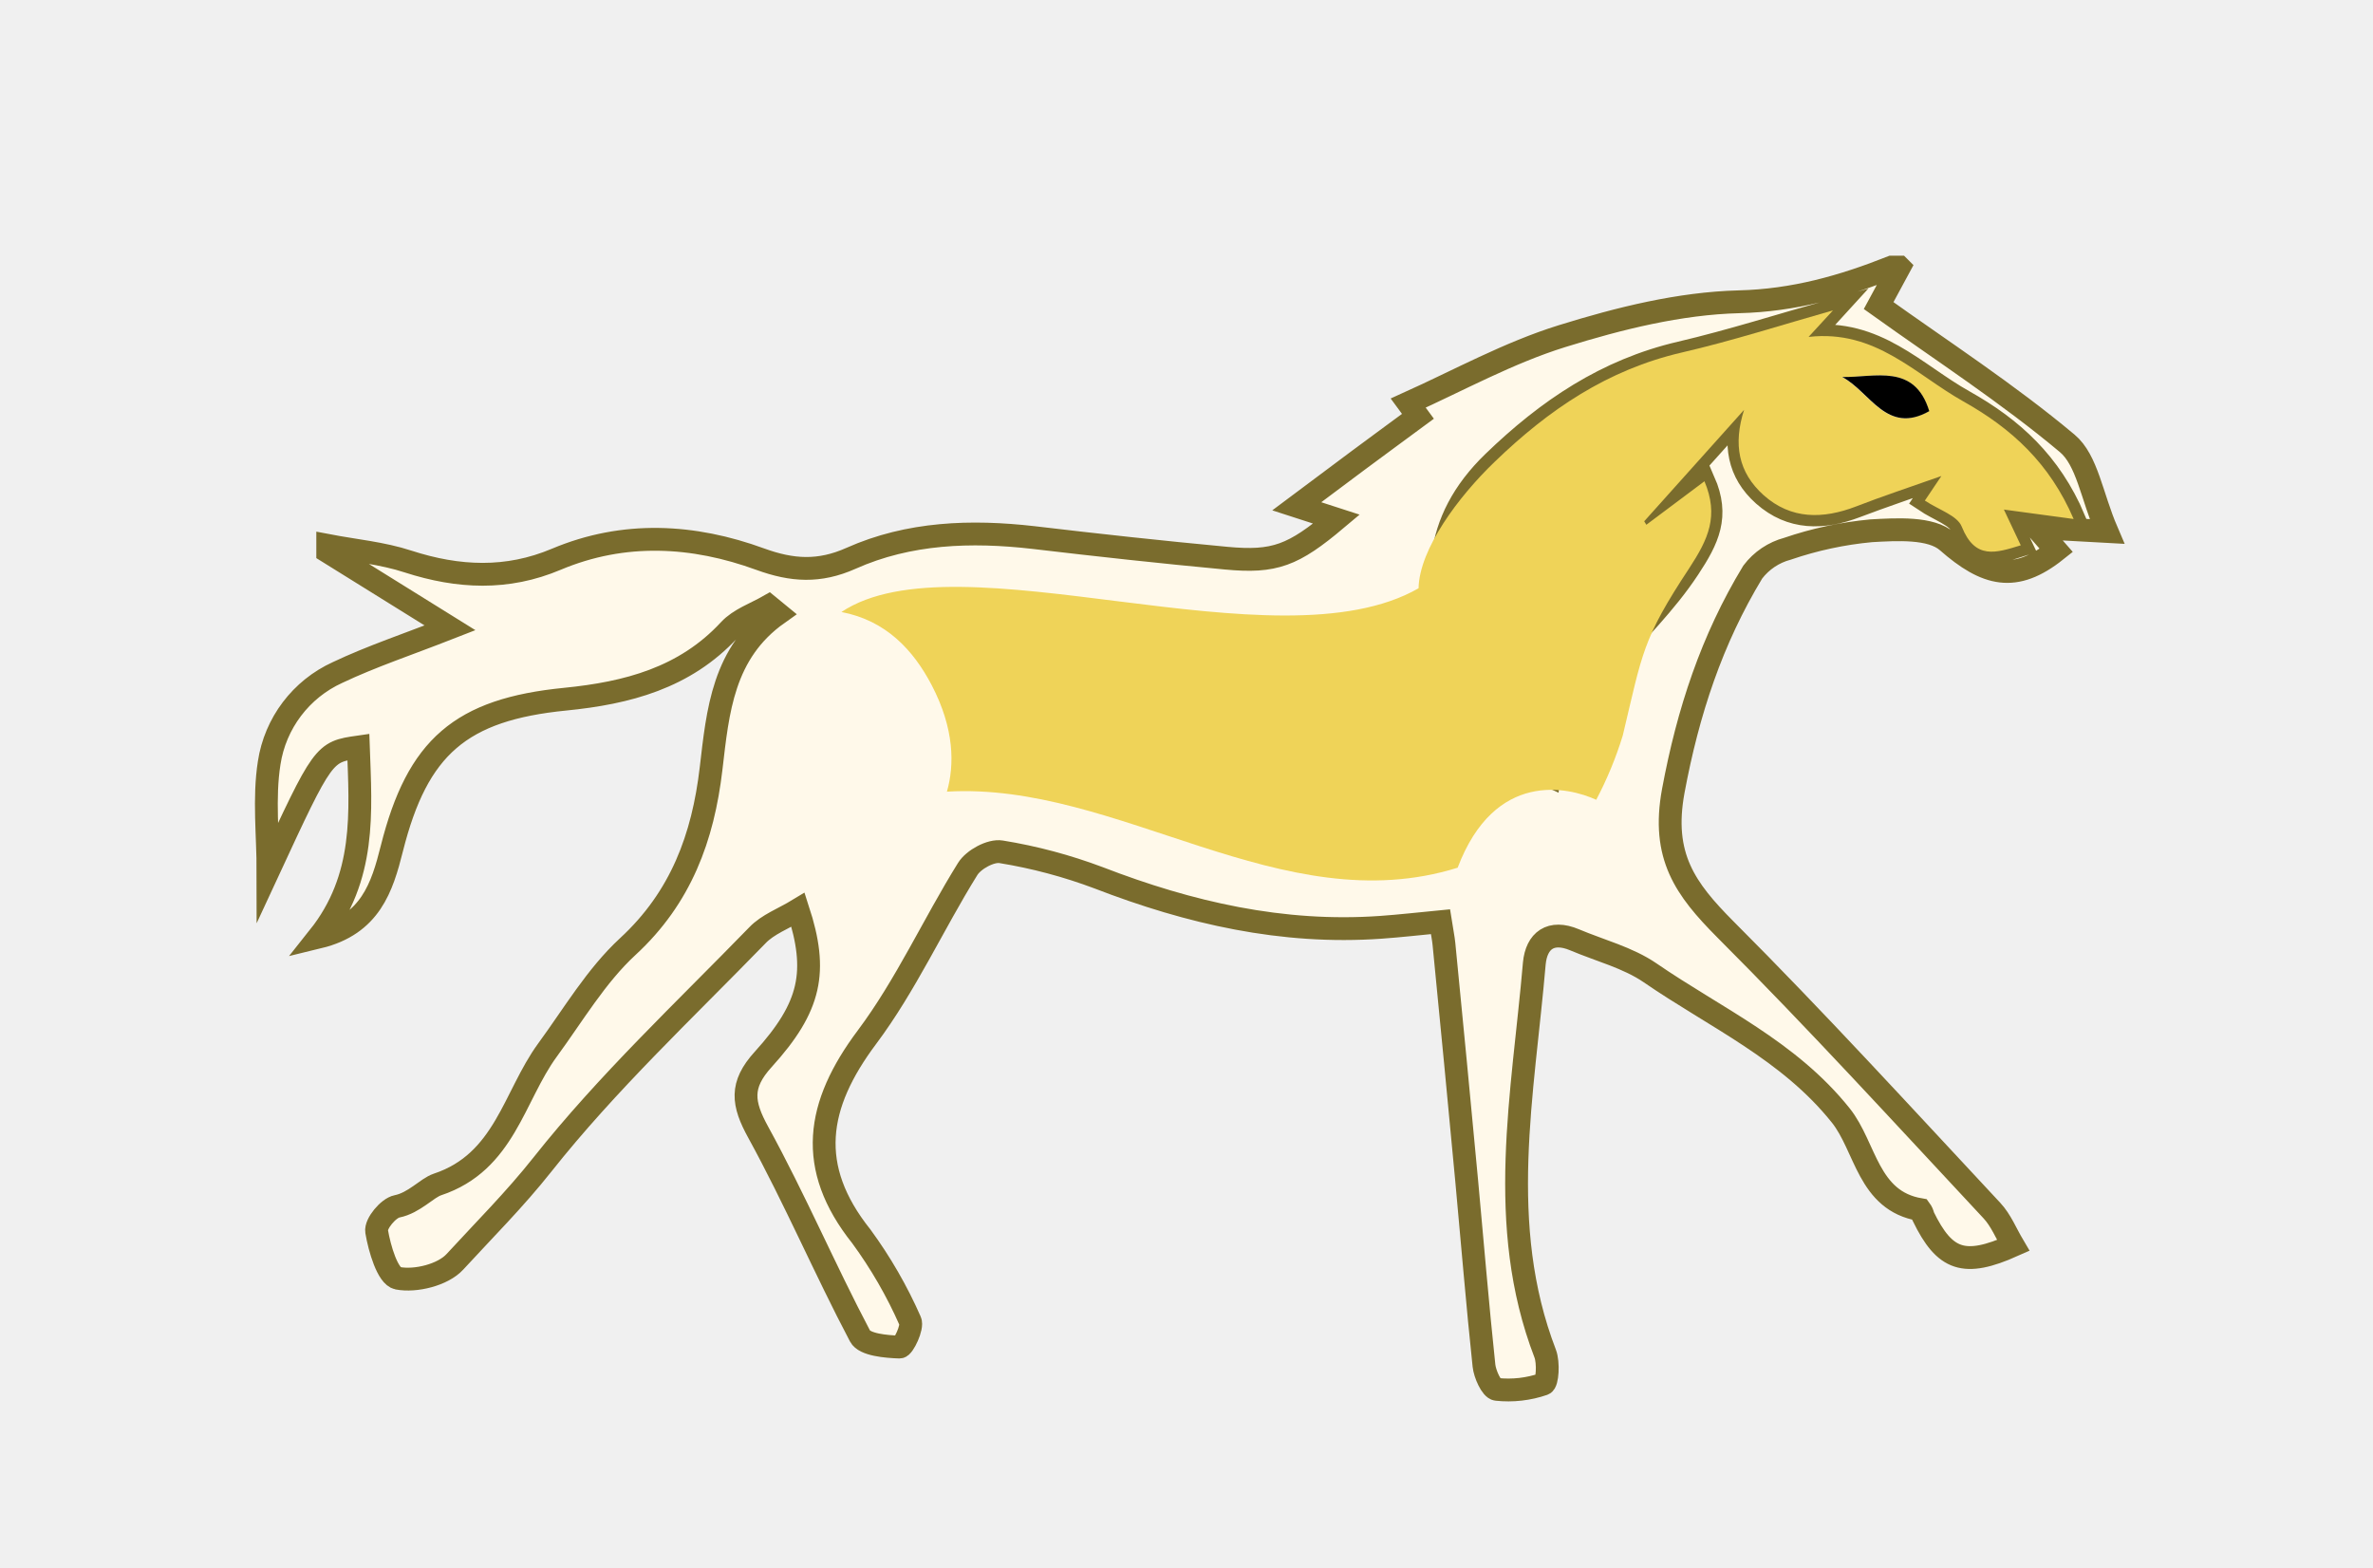
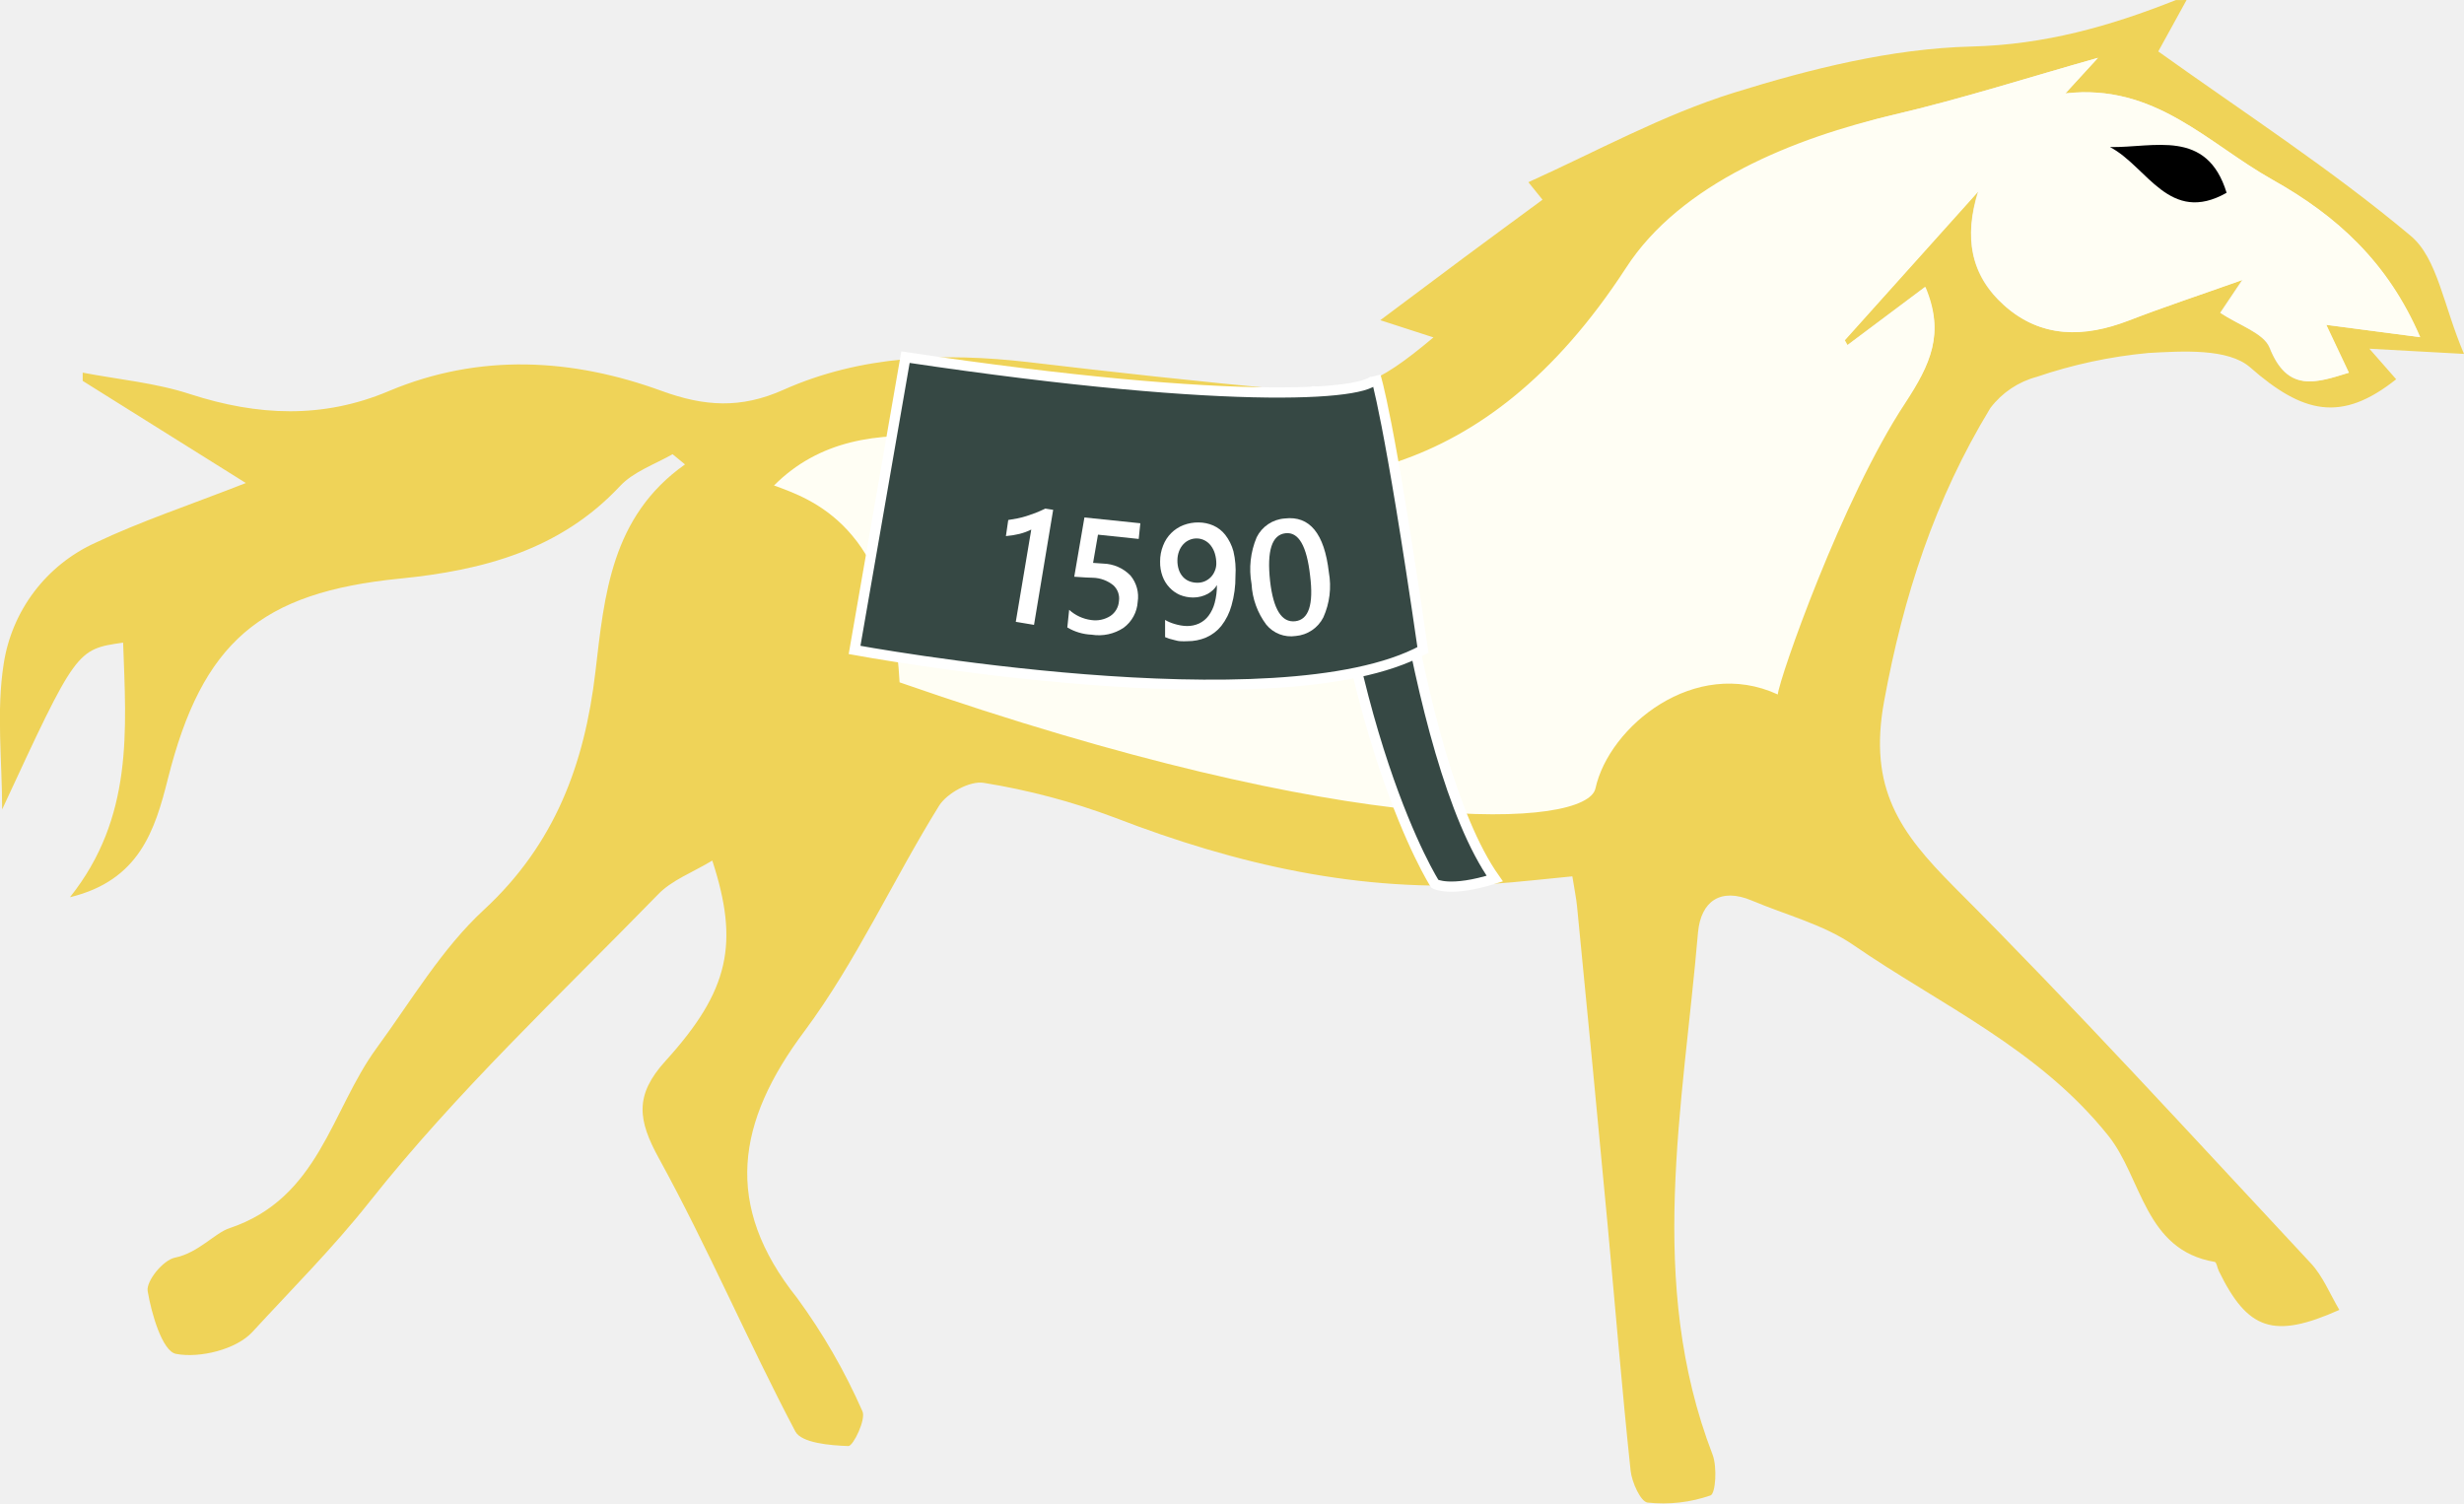
- <svg xmlns="http://www.w3.org/2000/svg" id="Layer_1" data-name="Layer 1" viewBox="0 0 312 206.06">
+ <svg xmlns="http://www.w3.org/2000/svg" viewBox="0 0 241.94 147.59">
  <defs>
-     <style>.cls-1{fill:#fff9ea;stroke:#7a6c2d;stroke-miterlimit:10;stroke-width:3px;}.cls-2{fill:#efd358;}</style>
+     <style>.cls-1{fill:#efd358;}.cls-2{fill:#fffef4;}.cls-3{fill:#364844;stroke:#fff;stroke-miterlimit:10;}.cls-4{fill:#fff;}</style>
  </defs>
-   <path class="cls-1" d="M249.73,35.13L247,40.18c8.39,6,17,11.58,24.79,18.11,2.64,2.21,3.21,6.88,5.23,11.59l-9.29-.51,2.63,3c-5.39,4.3-9.19,3.35-14.34-1.17-2.14-1.88-6.64-1.6-10-1.41a47.62,47.62,0,0,0-11,2.36,8.45,8.45,0,0,0-4.57,3.07C225.06,84.11,221.94,93.58,220,104c-1.58,8.59,1.6,12.91,6.82,18.17,12,12,23.46,24.56,35.07,37,1.19,1.27,1.87,3,2.81,4.59-6.45,2.88-9,2-11.84-3.83a2.18,2.18,0,0,0-.39-0.88c-6.91-1.16-7.13-8.24-10.46-12.4-6.84-8.56-16.49-12.84-25.06-18.74-2.92-2-6.6-2.93-9.93-4.34-3.13-1.32-5,.11-5.29,3.1-1.46,17.14-5.09,34.36,1.43,51.31,0.46,1.2.3,3.83-.21,4a14.19,14.19,0,0,1-6.17.7c-0.68-.07-1.55-2-1.67-3.13-0.85-8-1.51-16.1-2.26-24.16q-1.46-15.63-3-31.26c-0.08-.81-0.25-1.6-0.46-2.94-2.72.26-5.29,0.56-7.87,0.74-12.9.91-25.11-1.89-37.07-6.51A66.74,66.74,0,0,0,131.63,112c-1.34-.23-3.62,1-4.4,2.26-4.54,7.3-8.12,15.27-13.24,22.11-6.69,8.93-8,17.1-.74,26.2a59.07,59.07,0,0,1,6.42,11.13c0.38,0.79-.91,3.44-1.38,3.42-1.8-.06-4.61-0.3-5.21-1.44-4.65-8.82-8.56-18-13.37-26.77-2.11-3.82-2.43-6.24.63-9.61,6.3-6.94,7.23-11.56,4.59-19.67-1.89,1.15-4,1.92-5.36,3.36-9.61,9.89-19.74,19.38-28.26,30.14-3.6,4.55-7.65,8.59-11.51,12.79-1.57,1.71-5.16,2.6-7.5,2.15-1.33-.26-2.4-3.9-2.78-6.16-0.17-1,1.54-3.07,2.68-3.29,2.28-.46,3.91-2.41,5.32-2.88,8.84-2.94,10-11.56,14.46-17.67,3.4-4.64,6.4-9.77,10.56-13.61,7-6.45,9.89-14.37,10.95-23.38,0.89-7.58,1.54-15.26,8.8-20.4l-1.22-1c-1.75,1-3.86,1.72-5.18,3.15-5.86,6.33-13.43,8.29-21.56,9.1-13.75,1.36-19.44,6.26-22.81,19.64-1.28,5.1-2.82,10-9.62,11.65,6.25-7.85,5.52-16.42,5.22-25-4.59.66-4.59,0.66-11.88,16.38,0-4.77-.58-9.63.15-14.28a15.65,15.65,0,0,1,9-11.9c4.45-2.11,9.16-3.67,14.78-5.87l-16.08-10V71.72c3.54,0.68,7.18,1,10.58,2.12,6.6,2.13,13,2.43,19.48-.31,8.89-3.74,18-3.23,26.83,0,4.16,1.51,7.72,1.75,11.91-.12,7.62-3.4,15.8-3.67,24-2.73,8.43,1,16.87,1.92,25.32,2.71,6.39,0.6,8.83-.35,14.51-5.13l-5.22-1.69c2.91-2.17,5.53-4.14,8.16-6.1s5.08-3.74,7.77-5.73L185.15,53c6.65-3,13.21-6.62,20.22-8.8,7.53-2.34,15.46-4.32,23.27-4.52,7.23-.18,13.62-2,20.08-4.56h1ZM241,40.81c-6.72,1.89-13.32,4-20.05,5.58-9.75,2.27-17.49,7.5-24.61,14.38-8.05,7.79-8.13,16.47-4.55,26a43.22,43.22,0,0,0,2.65,5.86c4,7.18,1,5.62,9.19,9.36,0.15-1.56,1.62-.39,1.75-1.5,1.27-11.18,10.46-16.38,16.65-25.77,2.54-3.85,4-6.86,2-11.43L216.46,69l-0.27-.48,13.13-14.64c-1.39,4.52-.76,8.25,2.56,11.21,3.62,3.22,7.82,3.15,12.17,1.49,3.38-1.29,6.82-2.43,11.21-4l-2.17,3.23c1.83,1.23,4.27,2,4.85,3.43,1.73,4.4,4.49,3.5,7.76,2.45L263.47,67l9.22,1.21c-3.14-7.33-8.08-11.86-14.5-15.46s-11.55-9.49-20.35-8.48Z" />
-   <path class="cls-2" d="M241,40.81l-3.21,3.49c8.81-1,14,4.92,20.35,8.48s11.35,8.13,14.5,15.46L263.47,67l2.22,4.7c-3.27,1-6,1.94-7.76-2.45-0.58-1.47-3-2.2-4.85-3.43l2.17-3.23c-4.38,1.55-7.82,2.68-11.21,4-4.35,1.67-8.55,1.74-12.17-1.49-3.33-3-4-6.69-2.56-11.21L216.18,68.54,216.46,69l7.64-5.72c1.92,4.57.51,7.59-2,11.43-6.19,9.39-6.13,11.08-8.74,22a48.58,48.58,0,0,1-3.49,8.45c-3.66-1.68-13.33-3.94-18.22,8.93-23.15,7.23-44.61-11.33-67.15-10,1-3.5,1-8.25-2-14-2.41-4.61-6-8.5-11.87-9.62,15.36-10.25,57.13,7.63,75.88-3.12,0.11-5.17,5.24-12.05,10-16.62,7.12-6.88,14.86-12.12,24.61-14.38C227.72,44.83,234.32,42.7,241,40.81Zm1.17,8.76c3.67,1.92,5.84,7.68,11.45,4.49C251.72,47.73,246.51,49.65,242.21,49.57Z" />
-   <path d="M242.21,49.57c4.31,0.08,9.51-1.84,11.45,4.49C248.05,57.24,245.87,51.48,242.21,49.57Z" />
+   <g id="Layer_2" data-name="Layer 2">
+     <g id="Layer_1-2" data-name="Layer 1">
+       <path class="cls-1" d="M214.7,0l-2.78,5.05c8.39,6,17,11.58,24.79,18.11,2.64,2.21,3.21,6.88,5.23,11.59l-9.29-.51,2.63,3c-5.39,4.3-9.19,3.35-14.34-1.17-2.14-1.88-6.64-1.6-10-1.41A47.62,47.62,0,0,0,200,37a8.45,8.45,0,0,0-4.57,3.07C190,49,186.91,58.45,185,68.86c-1.58,8.59,1.6,12.91,6.82,18.17,12,12,23.46,24.56,35.07,37,1.19,1.27,1.87,3,2.81,4.59-6.45,2.88-9,2-11.84-3.83-.14-.3-.22-.85-.39-.88-6.91-1.16-7.13-8.24-10.46-12.4-6.84-8.56-16.49-12.84-25.06-18.74-2.92-2-6.6-2.93-9.93-4.34-3.13-1.32-5,.11-5.29,3.1-1.46,17.14-5.09,34.36,1.43,51.31.46,1.2.3,3.83-.21,4a14.19,14.19,0,0,1-6.17.7c-.68-.07-1.55-2-1.67-3.13-.85-8-1.51-16.1-2.26-24.16q-1.46-15.63-3-31.26c-.08-.81-.25-1.6-.46-2.94-2.72.26-5.29.56-7.87.74-12.9.91-25.11-1.89-37.07-6.51A66.74,66.74,0,0,0,96.6,76.87c-1.34-.23-3.62,1-4.4,2.26C87.67,86.43,84.08,94.4,79,101.24c-6.69,8.93-8,17.1-.74,26.2a59.07,59.07,0,0,1,6.42,11.13c.38.79-.91,3.44-1.38,3.42-1.8-.06-4.61-.3-5.21-1.44-4.65-8.82-8.56-18-13.37-26.77-2.11-3.82-2.43-6.24.63-9.61,6.3-6.94,7.23-11.56,4.59-19.67-1.89,1.15-4,1.92-5.36,3.36C54.94,97.75,44.81,107.24,36.29,118c-3.6,4.55-7.65,8.59-11.51,12.79-1.57,1.71-5.16,2.6-7.5,2.15-1.33-.26-2.4-3.9-2.78-6.16-.17-1,1.54-3.07,2.68-3.29,2.28-.46,3.91-2.41,5.32-2.88,8.84-2.94,10-11.56,14.46-17.67,3.4-4.64,6.4-9.77,10.56-13.61C54.5,82.88,57.4,75,58.46,66c.89-7.58,1.54-15.26,8.8-20.4l-1.22-1c-1.75,1-3.86,1.72-5.18,3.15C55,54,47.43,56,39.3,56.81c-13.75,1.36-19.44,6.26-22.81,19.64-1.28,5.1-2.82,10-9.62,11.65,6.25-7.85,5.52-16.42,5.22-25-4.59.66-4.59.66-11.88,16.38,0-4.77-.58-9.63.15-14.28a15.65,15.65,0,0,1,9-11.9c4.45-2.11,9.16-3.67,14.78-5.87L8.12,37.4v-.81c3.54.68,7.18,1,10.58,2.12,6.6,2.13,13,2.43,19.48-.31,8.89-3.74,18-3.23,26.83,0,4.16,1.51,7.72,1.75,11.91-.12,7.62-3.4,15.8-3.67,24-2.73,8.43,1,16.87,1.92,25.32,2.71,6.39.6,8.83-.35,14.51-5.13l-5.22-1.69c2.91-2.17,5.53-4.14,8.16-6.1s5.08-3.74,7.77-5.73l-1.39-1.72c6.65-3,13.21-6.62,20.22-8.8,7.53-2.34,15.46-4.32,23.27-4.52,7.23-.18,13.62-2,20.08-4.56ZM206,5.68c-6.72,1.89-13.32,4-20.05,5.58-9.75,2.27-17.49,7.5-24.61,14.38-8.05,7.79-8.13,16.47-4.55,26a43.22,43.22,0,0,0,2.65,5.86c4,7.18,2.71,1.74,10.85,5.49.15-1.56,4.33,0,6-4.67C180.09,47.74,180.85,49,187,39.61c2.54-3.85,4-6.86,2-11.43l-7.64,5.72-.27-.48,13.13-14.64c-1.39,4.52-.76,8.25,2.56,11.21,3.62,3.22,7.82,3.15,12.17,1.49,3.38-1.29,6.82-2.43,11.21-4l-2.17,3.23c1.83,1.23,4.27,2,4.85,3.43,1.73,4.4,4.49,3.5,7.76,2.45l-2.22-4.7,9.22,1.21c-3.14-7.33-8.08-11.86-14.5-15.46S211.61,8.17,202.8,9.17Z" />
+       <path class="cls-2" d="M206,5.68,202.8,9.17c8.81-1,14,4.92,20.35,8.48s11.35,8.13,14.5,15.46l-9.22-1.21,2.22,4.7c-3.27,1-6,1.94-7.76-2.45-.58-1.47-3-2.2-4.85-3.43l2.17-3.23c-4.38,1.55-7.82,2.68-11.21,4-4.35,1.67-8.55,1.74-12.17-1.49-3.33-3-4-6.69-2.56-11.21L181.15,33.41l.27.48,7.64-5.72c1.92,4.57.51,7.59-2,11.43-6.19,9.39-12.35,27-12.5,28.59-8.14-3.75-16.57,3.14-17.9,9.22-.85,3.89-23.33,5.26-68.33-10.41C87.53,51.65,79.64,49,76,47.67,93.64,30,131.6,69.36,159.64,26.33,165,18,176.21,13.52,186,11.26,192.69,9.7,199.29,7.57,206,5.68Zm1.17,8.76c3.67,1.92,5.84,7.68,11.45,4.49C216.69,12.6,211.48,14.52,207.18,14.44Z" />
+       <path d="M207.18,14.44c4.31.08,9.51-1.84,11.45,4.49C213,22.11,210.84,16.35,207.18,14.44Z" />
+     </g>
+     <g id="Layer_2-2" data-name="Layer 2">
+       <path class="cls-3" d="M135.24,38.66s3.14,35.72,11.53,47.61c-4.39,1.39-5.88.52-5.88.52S131.38,72,129.32,38.44Z" />
+       <path class="cls-3" d="M88.91,35.07l-5,28.75s41.63,7.69,55.81,0c-3.33-23-4.65-26.88-4.65-26.88C135.38,38.76,121.88,40,88.91,35.07Z" />
+     </g>
+     <g id="Text_Outline" data-name="Text Outline">
+       <path class="cls-4" d="M103.41,50.06l-1.88,11.3-1.79-.3L101.26,52a5.74,5.74,0,0,1-1.14.42,8.66,8.66,0,0,1-1.35.22L99,51.06l.92-.16q.44-.09.88-.23t.89-.31q.45-.18.95-.42Z" />
+       <path class="cls-4" d="M104.8,61.61l.18-1.73a4,4,0,0,0,2.15,1,2.76,2.76,0,0,0,1.89-.39,1.92,1.92,0,0,0,.85-1.47,1.75,1.75,0,0,0-.55-1.55,3.33,3.33,0,0,0-2-.74q-.45,0-1.84-.1l1-5.82,5.49.57-.16,1.54-4-.42-.48,2.77,1,.07A3.87,3.87,0,0,1,111,56.51a3.26,3.26,0,0,1,.71,2.59,3.42,3.42,0,0,1-1.38,2.54,4.4,4.4,0,0,1-3.15.68A5.05,5.05,0,0,1,104.8,61.61Z" />
+       <path class="cls-4" d="M121.31,56.57a10.1,10.1,0,0,1-.39,2.89,5.71,5.71,0,0,1-1,2,3.94,3.94,0,0,1-1.5,1.14,4.59,4.59,0,0,1-1.84.36,5.32,5.32,0,0,1-.64,0c-.22,0-.42-.06-.62-.11l-.53-.14-.39-.15V60.87a3.26,3.26,0,0,0,.41.21,4.22,4.22,0,0,0,.53.19,5,5,0,0,0,.59.14,3.65,3.65,0,0,0,.6.06,2.78,2.78,0,0,0,1.21-.25,2.49,2.49,0,0,0,.93-.76,3.71,3.71,0,0,0,.6-1.26,6.63,6.63,0,0,0,.22-1.75h0a2.11,2.11,0,0,1-.37.47,2.61,2.61,0,0,1-.53.39,2.94,2.94,0,0,1-.66.26,2.86,2.86,0,0,1-.78.1,3.45,3.45,0,0,1-1.31-.26,3.08,3.08,0,0,1-1-.71,3.21,3.21,0,0,1-.69-1.11,3.92,3.92,0,0,1-.24-1.45,4.12,4.12,0,0,1,.3-1.58,3.47,3.47,0,0,1,2-2,4,4,0,0,1,1.49-.26,3.64,3.64,0,0,1,1.43.3,3.09,3.09,0,0,1,1.18.92,4.63,4.63,0,0,1,.8,1.61A8.22,8.22,0,0,1,121.31,56.57Zm-1.88-1.21a3.38,3.38,0,0,0-.14-1,2.44,2.44,0,0,0-.4-.79,1.81,1.81,0,0,0-.61-.51,1.7,1.7,0,0,0-.78-.19,1.73,1.73,0,0,0-.72.15,1.77,1.77,0,0,0-.6.43,2.1,2.1,0,0,0-.41.68,2.53,2.53,0,0,0-.16.88,2.8,2.8,0,0,0,.14.94,2,2,0,0,0,.4.69,1.67,1.67,0,0,0,.62.43,2.15,2.15,0,0,0,.8.15,1.79,1.79,0,0,0,.72-.14,1.87,1.87,0,0,0,.58-.39,1.8,1.8,0,0,0,.39-.58A1.84,1.84,0,0,0,119.43,55.36Z" />
+       <path class="cls-4" d="M127.22,62.45a3.13,3.13,0,0,1-2.88-1.11,7.29,7.29,0,0,1-1.45-4,8.08,8.08,0,0,1,.5-4.58,3.34,3.34,0,0,1,2.76-1.85q3.67-.43,4.33,5.28a7.56,7.56,0,0,1-.54,4.43A3.36,3.36,0,0,1,127.22,62.45Zm-1-10.09q-2,.23-1.51,4.7.48,4.17,2.47,3.94t1.46-4.47Q128.15,52.14,126.23,52.36Z" />
+     </g>
+   </g>
</svg>
